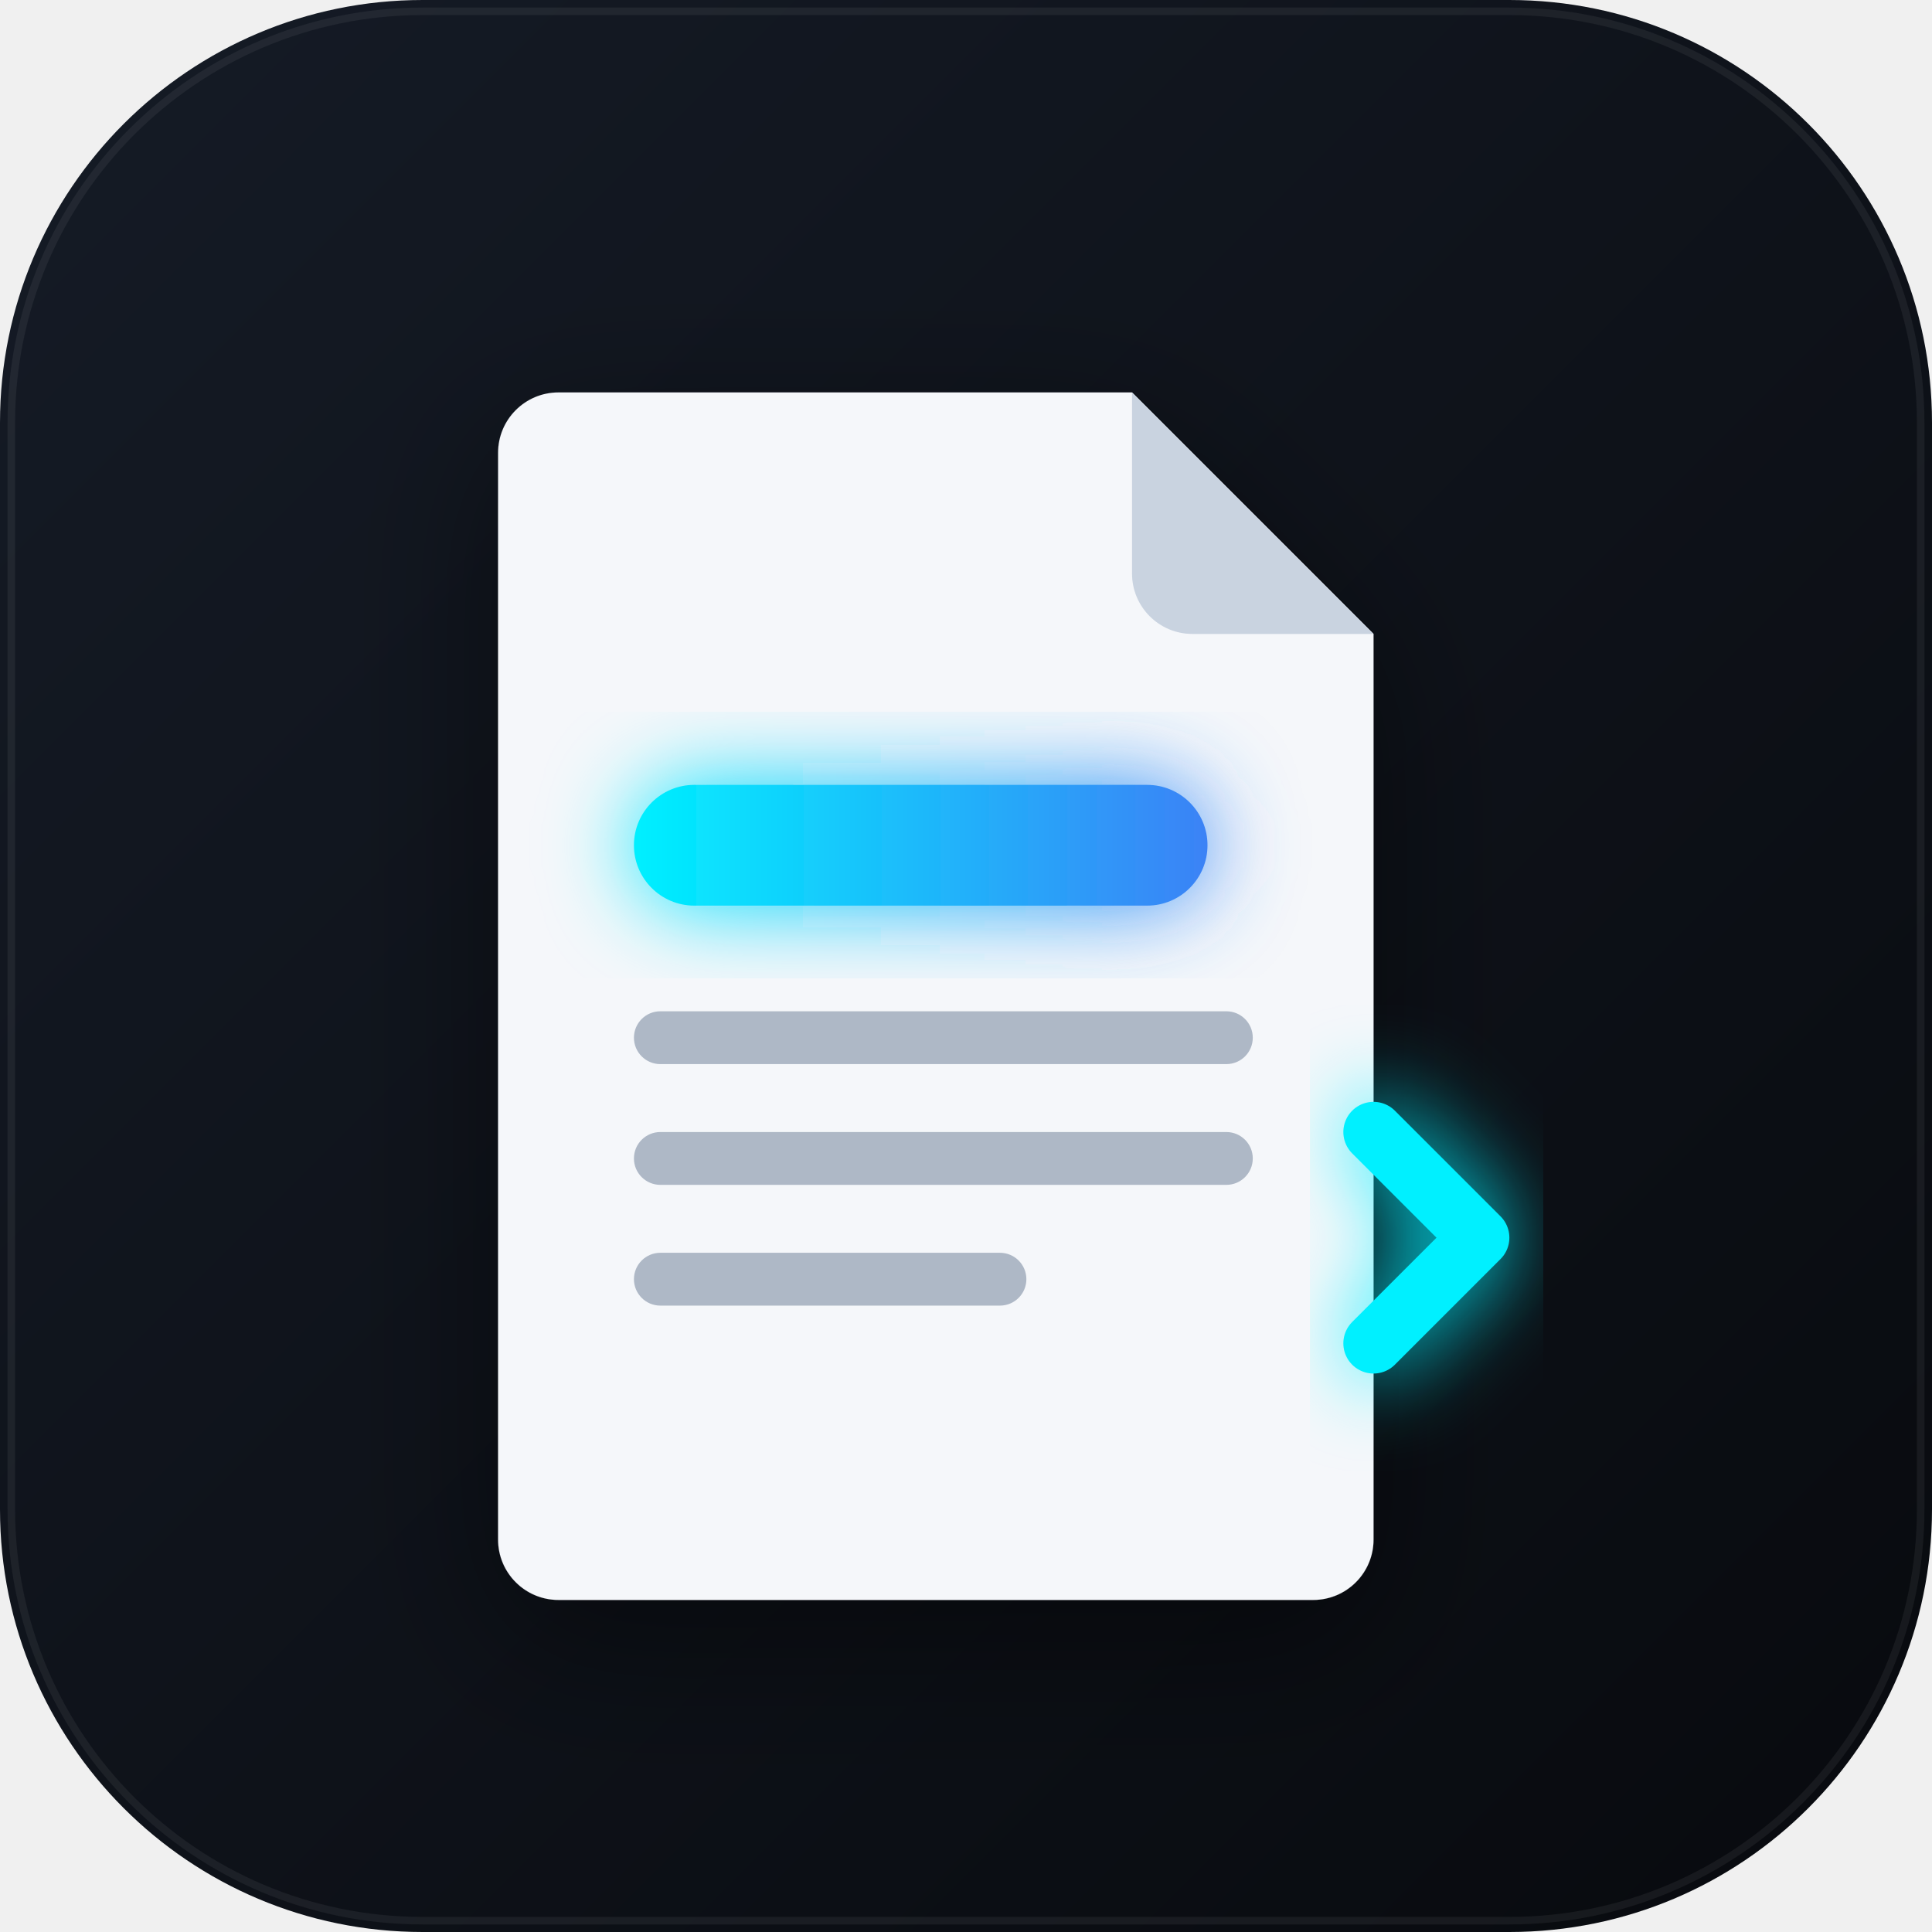
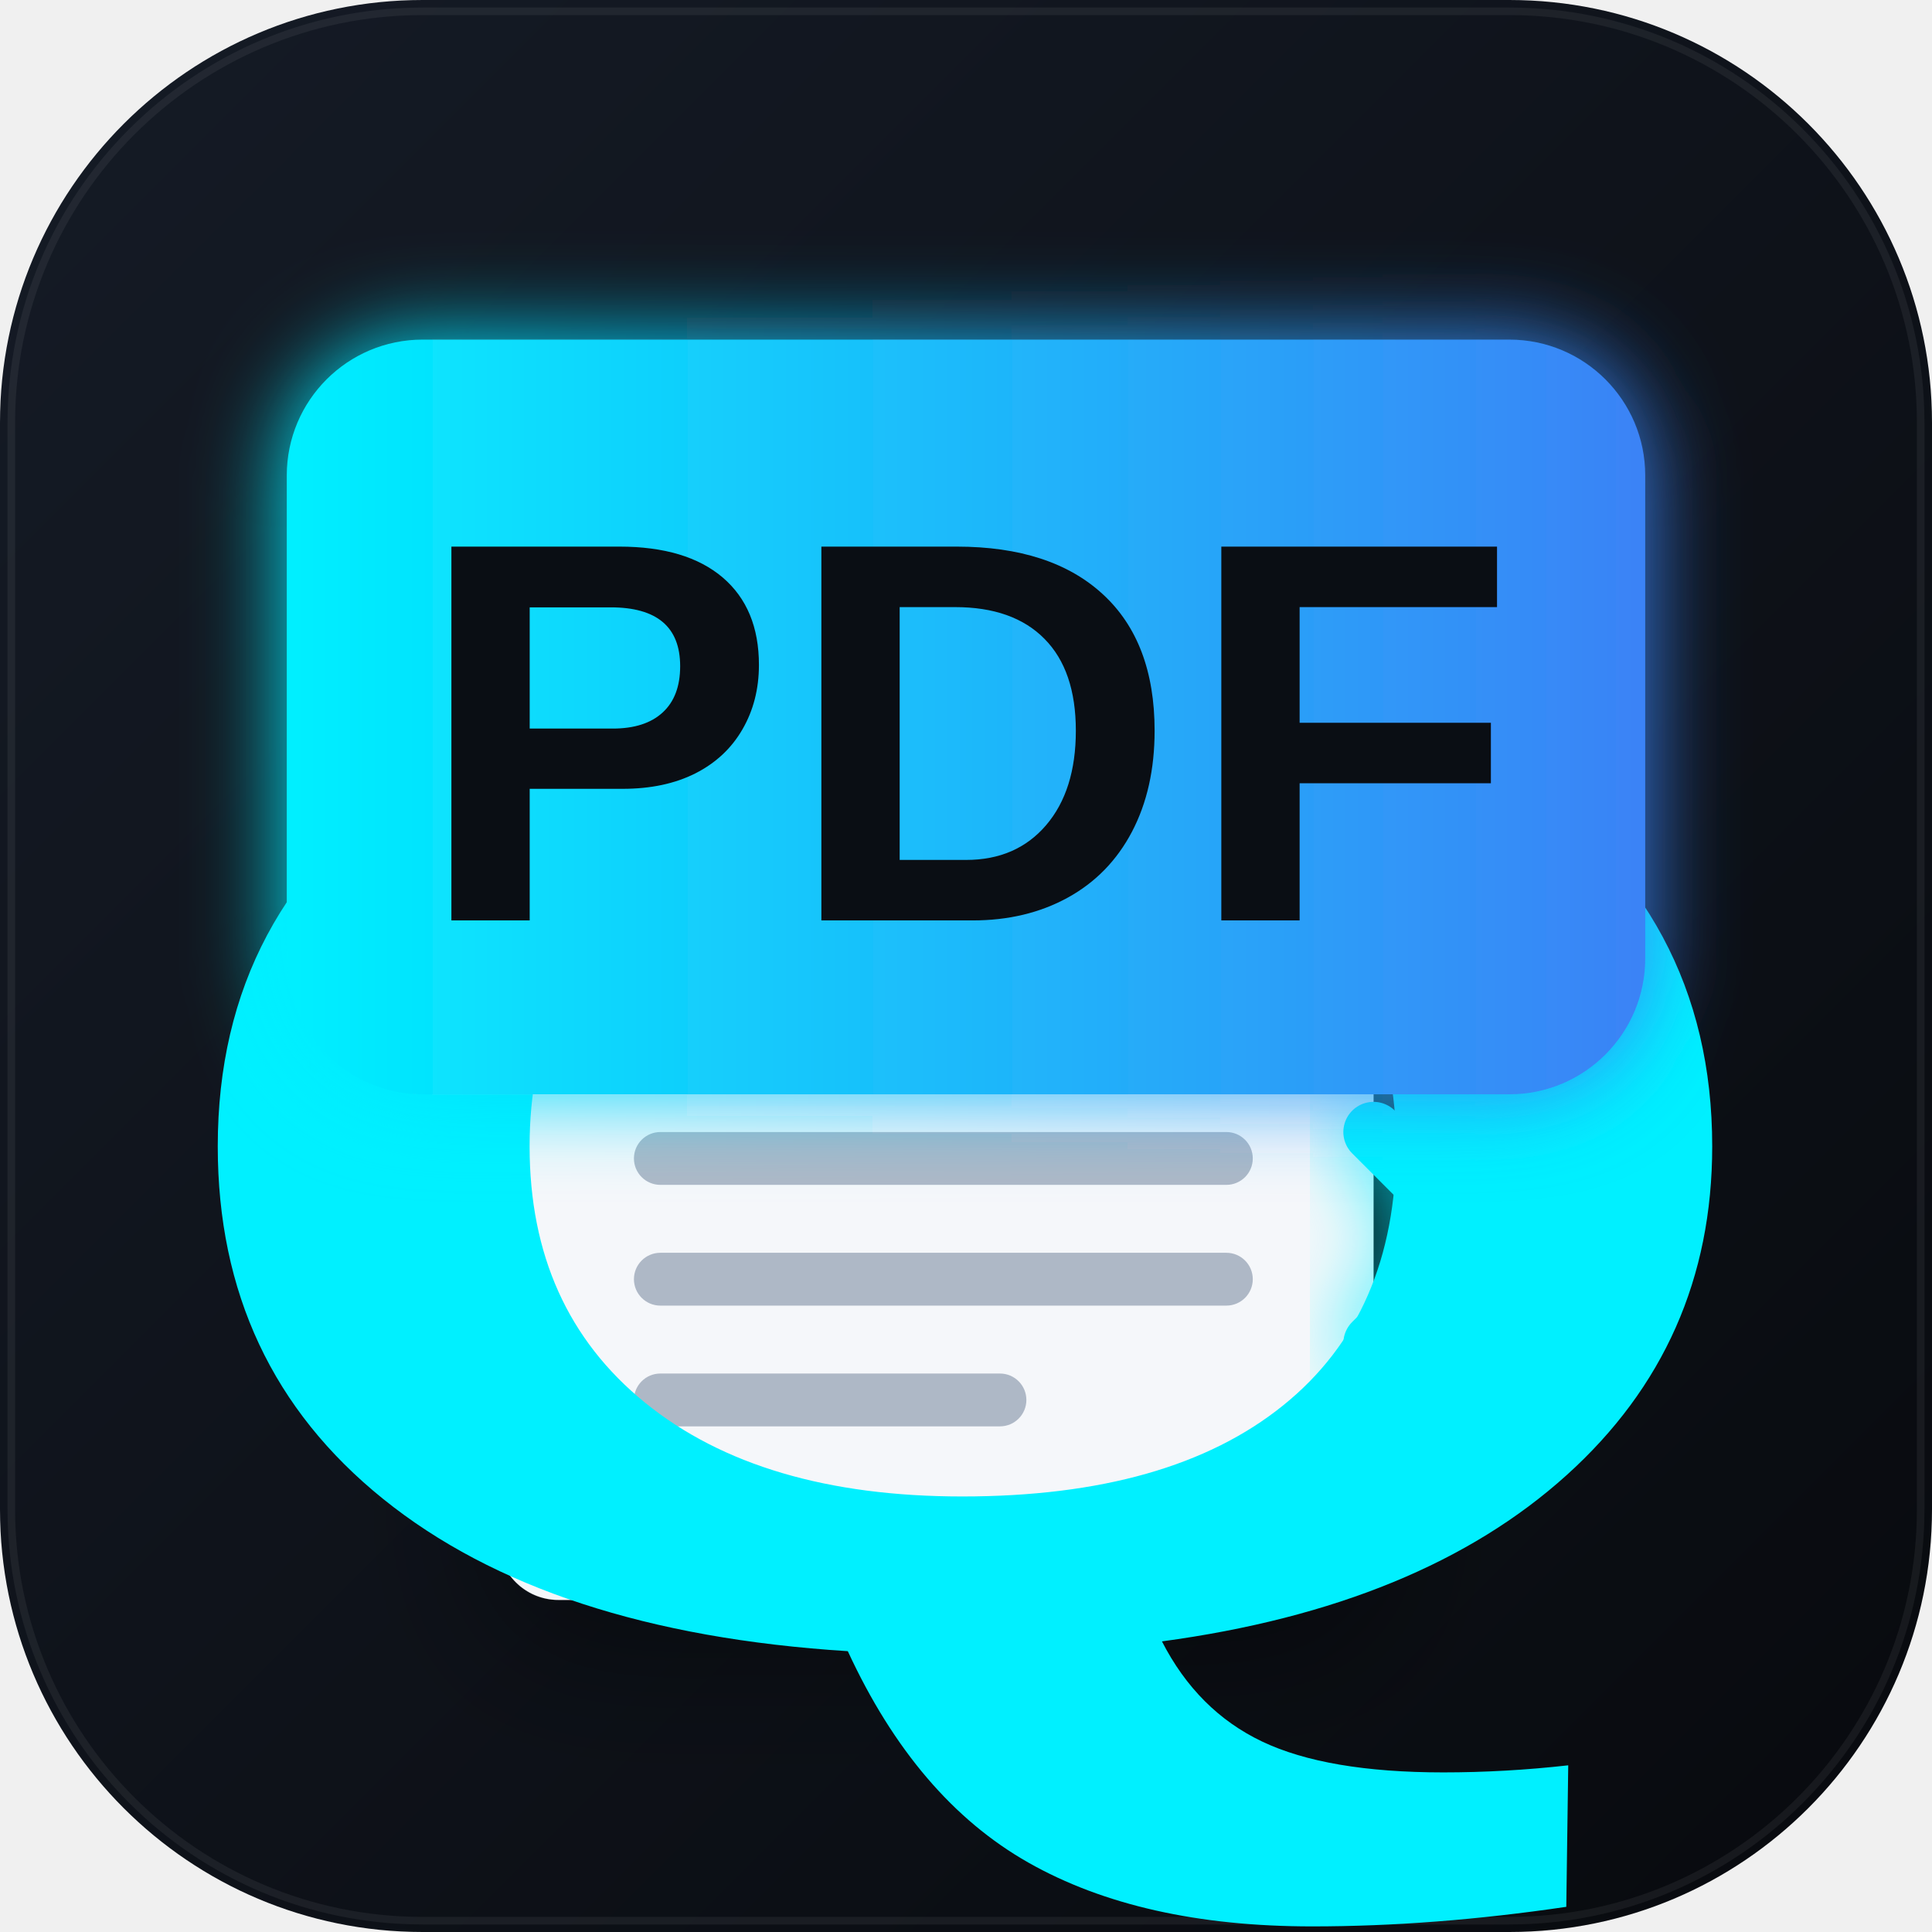
<svg xmlns="http://www.w3.org/2000/svg" width="256" height="256" viewBox="0 0 256 256">
  <defs>
    <linearGradient id="bg" x1="0" y1="0" x2="256" y2="256" gradientUnits="userSpaceOnUse">
      <stop offset="0" stop-color="#151b26" />
      <stop offset="1" stop-color="#080a0e" />
    </linearGradient>
    <linearGradient id="bar" x1="0" y1="0" x2="1" y2="0">
      <stop offset="0" stop-color="#00f0ff" />
      <stop offset="1" stop-color="#3b82f6" />
    </linearGradient>
    <filter id="pageShadow" x="-40%" y="-40%" width="180%" height="180%">
      <feDropShadow dx="0" dy="6" stdDeviation="10" flood-color="#000000" flood-opacity="0.45" />
    </filter>
    <filter id="glow" x="-60%" y="-60%" width="220%" height="220%">
      <feGaussianBlur stdDeviation="6" result="blur" />
      <feMerge>
        <feMergeNode in="blur" />
        <feMergeNode in="SourceGraphic" />
      </feMerge>
    </filter>
  </defs>
  <rect x="0" y="0" width="256" height="256" rx="56" fill="url(#bg)" />
  <rect x="1.5" y="1.5" width="253" height="253" rx="54.5" fill="none" stroke="#ffffff" stroke-opacity="0.06" />
  <g filter="url(#pageShadow)">
    <path d="M74 52 H150 L182 84 V204 A8 8 0 0 1 174 212 H74 A8 8 0 0 1 66 204 V60 A8 8 0 0 1 74 52 Z" fill="#f5f7fa" />
    <path d="M150 52 L182 84 H158 A8 8 0 0 1 150 76 Z" fill="#c9d3e0" />
  </g>
-   <rect x="84" y="104" width="76" height="16" rx="8" fill="url(#bar)" filter="url(#glow)" />
-   <rect x="84" y="134" width="82" height="7" rx="3.5" fill="#aeb8c6" />
  <rect x="84" y="150" width="82" height="7" rx="3.5" fill="#aeb8c6" />
-   <rect x="84" y="166" width="52" height="7" rx="3.5" fill="#aeb8c6" />
+   <rect x="84" y="166" width="82" height="7" rx="3.5" fill="#aeb8c6" />
+   <rect x="84" y="182" width="52" height="7" rx="3.5" fill="#aeb8c6" />
  <path d="M182 150 l14 14 -14 14" fill="none" stroke="#00f0ff" stroke-width="8" stroke-linecap="round" stroke-linejoin="round" filter="url(#glow)" />
+   <text x="128" y="152" font-family="Segoe UI, Arial, sans-serif" font-weight="900" font-size="190" fill="#00f0ff" text-anchor="middle" dominant-baseline="central" transform="translate(128,152) scale(1.5,1) translate(-128,-152)">Q</text>
+   <rect x="38" y="45" width="180" height="100" rx="18" fill="url(#bar)" filter="url(#glow)" />
+   <text x="128" y="97" font-family="Segoe UI, Arial, sans-serif" font-weight="800" font-size="72" letter-spacing="1" fill="#0a0e14" text-anchor="middle" dominant-baseline="central">PDF</text>
</svg>
